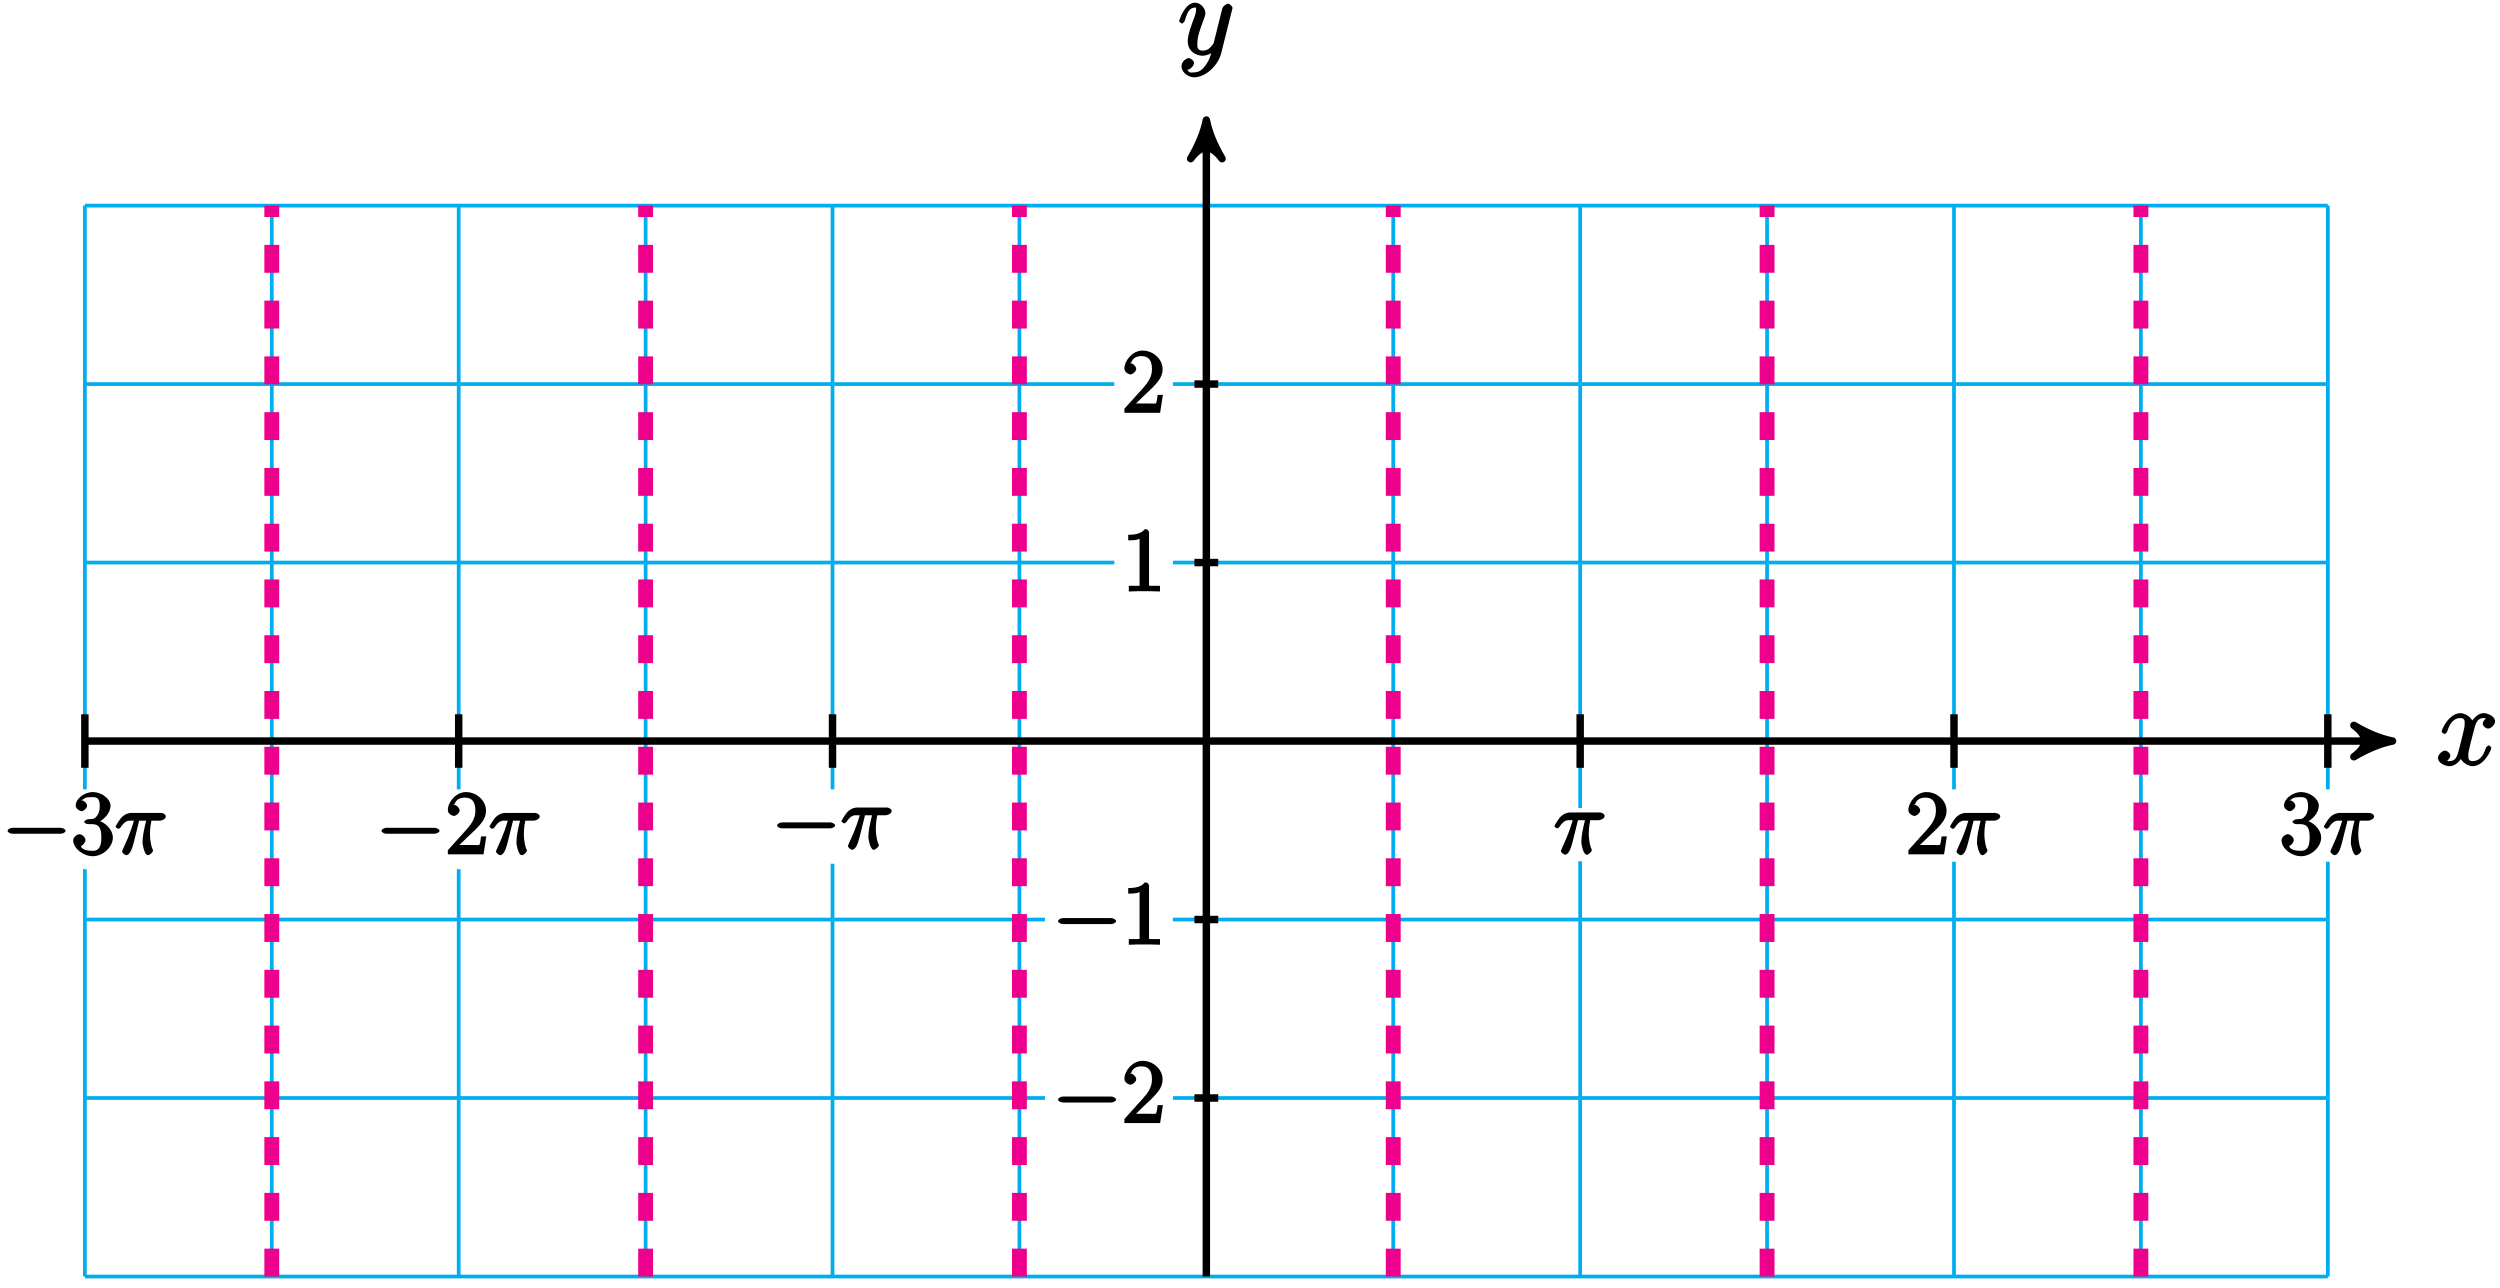
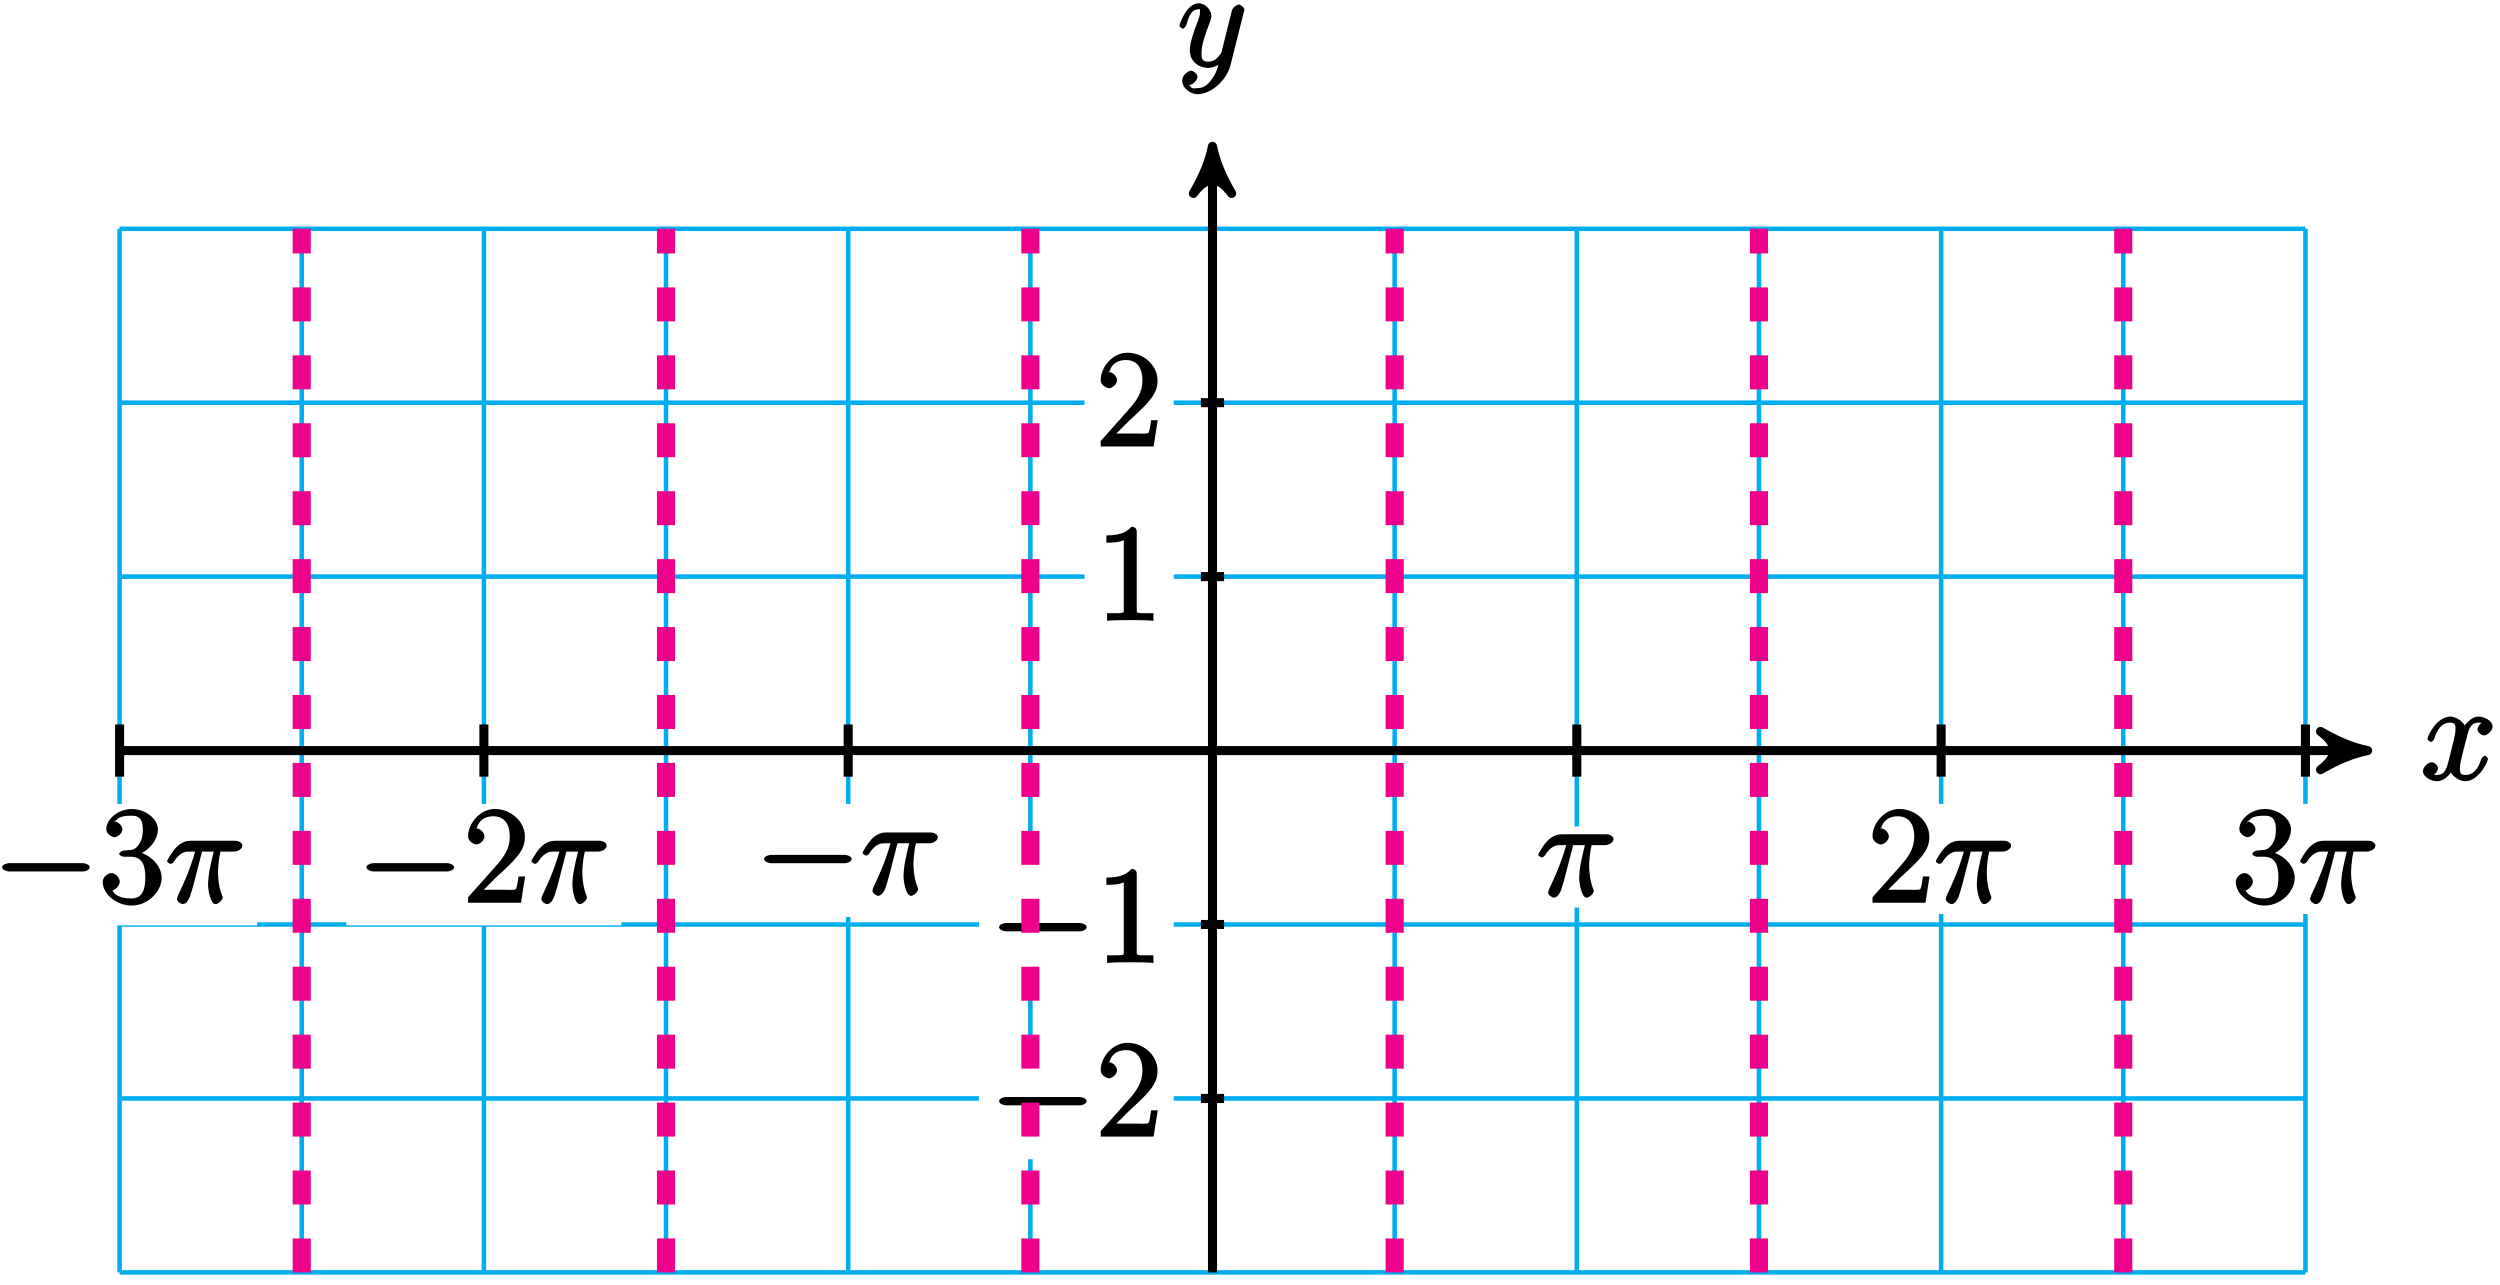
- <svg xmlns="http://www.w3.org/2000/svg" xmlns:xlink="http://www.w3.org/1999/xlink" width="268pt" height="138pt" viewBox="0 0 268 138" version="1.1">
+ <svg xmlns="http://www.w3.org/2000/svg" xmlns:xlink="http://www.w3.org/1999/xlink" width="220pt" height="113pt" viewBox="0 0 220 113" version="1.1">
  <defs>
    <g>
      <symbol overflow="visible" id="glyph0-0">
        <path style="stroke:none;" d="" />
      </symbol>
      <symbol overflow="visible" id="glyph0-1">
        <path style="stroke:none;" d="M 5.672 -5.172 C 5.281 -5.109 4.969 -4.656 4.969 -4.438 C 4.969 -4.141 5.359 -3.906 5.531 -3.906 C 5.891 -3.906 6.297 -4.359 6.297 -4.688 C 6.297 -5.188 5.562 -5.562 5.062 -5.562 C 4.344 -5.562 3.766 -4.703 3.656 -4.469 L 3.984 -4.469 C 3.703 -5.359 2.812 -5.562 2.594 -5.562 C 1.375 -5.562 0.562 -3.844 0.562 -3.578 C 0.562 -3.531 0.781 -3.328 0.859 -3.328 C 0.953 -3.328 1.094 -3.438 1.156 -3.578 C 1.562 -4.922 2.219 -5.031 2.562 -5.031 C 3.094 -5.031 3.031 -4.672 3.031 -4.391 C 3.031 -4.125 2.969 -3.844 2.828 -3.281 L 2.422 -1.641 C 2.234 -0.922 2.062 -0.422 1.422 -0.422 C 1.359 -0.422 1.172 -0.375 0.922 -0.531 L 0.812 -0.281 C 1.25 -0.359 1.5 -0.859 1.5 -1 C 1.5 -1.25 1.156 -1.547 0.938 -1.547 C 0.641 -1.547 0.172 -1.141 0.172 -0.75 C 0.172 -0.25 0.891 0.125 1.406 0.125 C 1.984 0.125 2.5 -0.375 2.75 -0.859 L 2.469 -0.969 C 2.672 -0.266 3.438 0.125 3.875 0.125 C 5.094 0.125 5.891 -1.594 5.891 -1.859 C 5.891 -1.906 5.688 -2.109 5.625 -2.109 C 5.516 -2.109 5.328 -1.906 5.297 -1.812 C 4.969 -0.75 4.453 -0.422 3.906 -0.422 C 3.484 -0.422 3.422 -0.578 3.422 -1.062 C 3.422 -1.328 3.469 -1.516 3.656 -2.312 L 4.078 -3.938 C 4.25 -4.656 4.5 -5.031 5.062 -5.031 C 5.078 -5.031 5.297 -5.062 5.547 -4.906 Z M 5.672 -5.172 " />
      </symbol>
      <symbol overflow="visible" id="glyph0-2">
        <path style="stroke:none;" d="M 3.031 1.094 C 2.703 1.547 2.359 1.906 1.766 1.906 C 1.625 1.906 1.203 2.031 1.109 1.703 C 0.906 1.641 0.969 1.641 0.984 1.641 C 1.344 1.641 1.75 1.188 1.75 0.906 C 1.75 0.641 1.359 0.375 1.188 0.375 C 0.984 0.375 0.406 0.688 0.406 1.266 C 0.406 1.875 1.094 2.438 1.766 2.438 C 2.969 2.438 4.328 1.188 4.656 -0.125 L 5.828 -4.797 C 5.844 -4.859 5.875 -4.922 5.875 -5 C 5.875 -5.172 5.562 -5.453 5.391 -5.453 C 5.281 -5.453 4.859 -5.25 4.766 -4.891 L 3.891 -1.375 C 3.828 -1.156 3.875 -1.25 3.781 -1.109 C 3.531 -0.781 3.266 -0.422 2.688 -0.422 C 2.016 -0.422 2.109 -0.922 2.109 -1.25 C 2.109 -1.922 2.438 -2.844 2.766 -3.703 C 2.891 -4.047 2.969 -4.219 2.969 -4.453 C 2.969 -4.953 2.453 -5.562 1.859 -5.562 C 0.766 -5.562 0.156 -3.688 0.156 -3.578 C 0.156 -3.531 0.375 -3.328 0.453 -3.328 C 0.562 -3.328 0.734 -3.531 0.781 -3.688 C 1.062 -4.703 1.359 -5.031 1.828 -5.031 C 1.938 -5.031 1.969 -5.172 1.969 -4.781 C 1.969 -4.469 1.844 -4.125 1.656 -3.672 C 1.078 -2.109 1.078 -1.703 1.078 -1.422 C 1.078 -0.281 2.062 0.125 2.656 0.125 C 3 0.125 3.531 -0.031 3.844 -0.344 L 3.688 -0.516 C 3.516 0.141 3.438 0.5 3.031 1.094 Z M 3.031 1.094 " />
      </symbol>
+       <symbol overflow="visible" id="glyph0-3">
+         <path style="stroke:none;" d="M 3.094 -4.5 L 4.25 -4.5 C 3.953 -3.312 3.75 -2.438 3.75 -1.484 C 3.75 -1.312 3.922 0.125 4.406 0.125 C 4.656 0.125 5.031 -0.25 5.031 -0.453 C 5.031 -0.516 5.031 -0.531 4.953 -0.719 C 4.625 -1.547 4.625 -2.562 4.625 -2.656 C 4.625 -2.719 4.625 -3.578 4.844 -4.5 L 6.062 -4.5 C 6.219 -4.5 6.766 -4.656 6.766 -5.031 C 6.766 -5.297 6.391 -5.453 6.172 -5.453 L 2.234 -5.453 C 1.953 -5.453 1.438 -5.406 0.891 -4.812 C 0.578 -4.469 0.141 -3.734 0.141 -3.656 C 0.141 -3.578 0.375 -3.422 0.438 -3.422 C 0.531 -3.422 0.641 -3.484 0.703 -3.562 C 1.328 -4.547 1.844 -4.5 2.141 -4.5 L 2.609 -4.5 C 2.391 -3.75 2.094 -2.719 1.141 -0.719 C 1.062 -0.531 1.016 -0.406 1.016 -0.328 C 1.016 -0.078 1.406 0.125 1.5 0.125 C 1.859 0.125 2.109 -0.328 2.25 -0.844 C 2.438 -1.453 2.438 -1.469 2.562 -1.953 L 3.219 -4.5 Z M 3.094 -4.5 " />
+       </symbol>
      <symbol overflow="visible" id="glyph1-0">
        <path style="stroke:none;" d="" />
      </symbol>
      <symbol overflow="visible" id="glyph1-1">
-         <path style="stroke:none;" d="M 6.297 -2.203 C 6.469 -2.203 6.828 -2.328 6.828 -2.516 C 6.828 -2.703 6.469 -2.844 6.297 -2.844 L 1.125 -2.844 C 0.969 -2.844 0.609 -2.703 0.609 -2.516 C 0.609 -2.328 0.969 -2.203 1.125 -2.203 Z M 6.297 -2.203 " />
+         <path style="stroke:none;" d="M 7.875 -2.75 C 8.078 -2.75 8.484 -2.875 8.484 -3.125 C 8.484 -3.359 8.078 -3.484 7.875 -3.484 L 1.406 -3.484 C 1.203 -3.484 0.781 -3.359 0.781 -3.125 C 0.781 -2.875 1.203 -2.75 1.406 -2.75 Z M 7.875 -2.75 " />
      </symbol>
      <symbol overflow="visible" id="glyph2-0">
        <path style="stroke:none;" d="" />
      </symbol>
      <symbol overflow="visible" id="glyph2-1">
-         <path style="stroke:none;" d="M 4.203 -1.922 L 3.844 -1.922 C 3.781 -1.594 3.766 -1.188 3.672 -1.031 C 3.609 -0.953 3.188 -1 2.891 -1 L 1.125 -1 L 1.25 -0.734 C 1.5 -0.953 2.078 -1.562 2.328 -1.781 C 3.781 -3.125 4.375 -3.734 4.375 -4.672 C 4.375 -5.781 3.344 -6.672 2.234 -6.672 C 1.125 -6.672 0.281 -5.562 0.281 -4.75 C 0.281 -4.25 0.891 -4.109 0.922 -4.109 C 1.125 -4.109 1.547 -4.406 1.547 -4.703 C 1.547 -4.969 1.188 -5.312 0.922 -5.312 C 0.828 -5.312 0.812 -5.312 1.016 -5.391 C 1.141 -5.797 1.484 -6.078 2.109 -6.078 C 2.922 -6.078 3.234 -5.562 3.234 -4.672 C 3.234 -3.859 2.828 -3.266 2.281 -2.656 L 0.281 -0.438 L 0.281 0 L 4.109 0 L 4.406 -1.922 Z M 4.203 -1.922 " />
+         <path style="stroke:none;" d="M 5.266 -2.312 L 4.859 -2.312 C 4.797 -1.953 4.75 -1.406 4.625 -1.203 C 4.547 -1.094 3.984 -1.141 3.625 -1.141 L 1.406 -1.141 L 1.516 -0.891 C 1.844 -1.156 2.562 -1.922 2.875 -2.219 C 4.703 -3.891 5.422 -4.609 5.422 -5.797 C 5.422 -7.172 4.172 -8.25 2.781 -8.25 C 1.406 -8.25 0.422 -6.906 0.422 -5.875 C 0.422 -5.266 1.109 -5.125 1.141 -5.125 C 1.406 -5.125 1.859 -5.453 1.859 -5.828 C 1.859 -6.172 1.484 -6.547 1.141 -6.547 C 1.047 -6.547 1.016 -6.547 1.203 -6.609 C 1.359 -7.203 1.859 -7.609 2.625 -7.609 C 3.641 -7.609 4.094 -6.891 4.094 -5.797 C 4.094 -4.781 3.562 -4 2.875 -3.234 L 0.422 -0.484 L 0.422 0 L 5.078 0 L 5.438 -2.312 Z M 5.266 -2.312 " />
      </symbol>
      <symbol overflow="visible" id="glyph2-2">
-         <path style="stroke:none;" d="M 2.922 -6.281 C 2.922 -6.5 2.75 -6.672 2.484 -6.672 C 2.203 -6.375 1.859 -6.062 0.688 -6.062 L 0.688 -5.469 C 1.094 -5.469 1.562 -5.469 1.906 -5.625 L 1.906 -0.891 C 1.906 -0.547 2.062 -0.594 1.219 -0.594 L 0.75 -0.594 L 0.75 0.016 C 1.188 -0.016 2.109 -0.016 2.422 -0.016 C 2.75 -0.016 3.656 -0.016 4.094 0.016 L 4.094 -0.594 L 3.625 -0.594 C 2.781 -0.594 2.922 -0.547 2.922 -0.891 Z M 2.922 -6.281 " />
+         <path style="stroke:none;" d="M 3.594 -7.812 C 3.594 -8.078 3.438 -8.25 3.125 -8.25 C 2.797 -7.875 2.312 -7.484 0.922 -7.484 L 0.922 -6.844 C 1.359 -6.844 1.953 -6.844 2.453 -7.062 L 2.453 -1.062 C 2.453 -0.641 2.578 -0.641 1.531 -0.641 L 0.984 -0.641 L 0.984 0.031 C 1.484 -0.031 2.641 -0.031 3.031 -0.031 C 3.438 -0.031 4.578 -0.031 5.062 0.031 L 5.062 -0.641 L 4.531 -0.641 C 3.484 -0.641 3.594 -0.641 3.594 -1.062 Z M 3.594 -7.812 " />
      </symbol>
      <symbol overflow="visible" id="glyph2-3">
-         <path style="stroke:none;" d="M 1.766 -3.75 C 1.594 -3.734 1.375 -3.562 1.375 -3.484 C 1.375 -3.391 1.609 -3.234 1.781 -3.234 L 2.219 -3.234 C 3.031 -3.234 3.219 -2.719 3.219 -1.797 C 3.219 -0.547 2.75 -0.375 2.281 -0.375 C 1.812 -0.375 1.203 -0.438 1.016 -0.859 C 1.062 -0.859 1.516 -1.188 1.516 -1.531 C 1.516 -1.812 1.141 -2.156 0.875 -2.156 C 0.641 -2.156 0.203 -1.859 0.203 -1.5 C 0.203 -0.656 1.25 0.203 2.297 0.203 C 3.438 0.203 4.453 -0.828 4.453 -1.781 C 4.453 -2.672 3.578 -3.516 2.656 -3.688 L 2.656 -3.359 C 3.484 -3.609 4.203 -4.453 4.203 -5.203 C 4.203 -5.953 3.234 -6.672 2.312 -6.672 C 1.359 -6.672 0.469 -5.922 0.469 -5.234 C 0.469 -4.844 0.953 -4.625 1.094 -4.625 C 1.297 -4.625 1.688 -4.922 1.688 -5.203 C 1.688 -5.516 1.297 -5.797 1.078 -5.797 C 1.016 -5.797 1 -5.797 1.312 -5.906 C 1.453 -6.172 2.234 -6.125 2.281 -6.125 C 2.594 -6.125 3.047 -6.141 3.047 -5.203 C 3.047 -5.016 3.062 -4.594 2.797 -4.188 C 2.5 -3.766 2.297 -3.781 2.047 -3.781 Z M 1.766 -3.75 " />
-       </symbol>
-       <symbol overflow="visible" id="glyph3-0">
-         <path style="stroke:none;" d="" />
-       </symbol>
-       <symbol overflow="visible" id="glyph3-1">
-         <path style="stroke:none;" d="M 2.484 -3.609 L 3.344 -3.609 C 3.125 -2.688 2.953 -1.984 2.953 -1.219 C 2.953 -1.094 3.141 0.094 3.531 0.094 C 3.734 0.094 4.078 -0.234 4.078 -0.406 C 4.078 -0.453 4.078 -0.469 4 -0.609 C 3.75 -1.266 3.75 -2.094 3.75 -2.156 C 3.75 -2.219 3.75 -2.891 3.906 -3.609 L 4.844 -3.609 C 4.969 -3.609 5.453 -3.766 5.453 -4.062 C 5.453 -4.281 5.109 -4.438 4.938 -4.438 L 1.781 -4.438 C 1.562 -4.438 1.125 -4.391 0.672 -3.922 C 0.438 -3.641 0.062 -3.016 0.062 -2.969 C 0.062 -2.906 0.297 -2.734 0.359 -2.734 C 0.422 -2.734 0.547 -2.812 0.594 -2.875 C 1.094 -3.656 1.469 -3.609 1.719 -3.609 L 2.031 -3.609 C 1.859 -3.047 1.625 -2.203 0.906 -0.672 C 0.828 -0.5 0.766 -0.359 0.766 -0.312 C 0.766 -0.109 1.125 0.094 1.203 0.094 C 1.484 0.094 1.734 -0.312 1.844 -0.703 C 2 -1.188 2 -1.219 2.094 -1.594 L 2.594 -3.609 Z M 2.484 -3.609 " />
+         <path style="stroke:none;" d="M 2.203 -4.594 C 2 -4.578 1.781 -4.406 1.781 -4.297 C 1.781 -4.188 2.016 -4.047 2.219 -4.047 L 2.766 -4.047 C 3.797 -4.047 4.078 -3.344 4.078 -2.203 C 4.078 -0.641 3.438 -0.375 2.844 -0.375 C 2.266 -0.375 1.453 -0.484 1.188 -1.094 C 1.328 -1.078 1.828 -1.438 1.828 -1.859 C 1.828 -2.219 1.422 -2.609 1.094 -2.609 C 0.797 -2.609 0.328 -2.281 0.328 -1.828 C 0.328 -0.766 1.547 0.25 2.875 0.25 C 4.297 0.25 5.516 -0.984 5.516 -2.188 C 5.516 -3.281 4.469 -4.297 3.328 -4.5 L 3.328 -4.203 C 4.359 -4.5 5.188 -5.516 5.188 -6.453 C 5.188 -7.406 4.047 -8.25 2.891 -8.25 C 1.703 -8.25 0.641 -7.359 0.641 -6.484 C 0.641 -6.016 1.188 -5.766 1.359 -5.766 C 1.609 -5.766 2.062 -6.094 2.062 -6.453 C 2.062 -6.844 1.609 -7.156 1.344 -7.156 C 1.281 -7.156 1.25 -7.156 1.531 -7.25 C 1.781 -7.703 2.797 -7.656 2.859 -7.656 C 3.25 -7.656 3.859 -7.625 3.859 -6.453 C 3.859 -6.234 3.875 -5.672 3.531 -5.156 C 3.172 -4.625 2.875 -4.641 2.562 -4.625 Z M 2.203 -4.594 " />
      </symbol>
    </g>
  </defs>
  <g id="surface1">
-     <path style="fill:none;stroke-width:0.399;stroke-linecap:butt;stroke-linejoin:miter;stroke:rgb(0%,67.839%,93.729%);stroke-opacity:1;stroke-miterlimit:10;" d="M -120.222 -57.404 L 120.223 -57.404 M -120.222 -38.267 L 120.223 -38.267 M -120.222 -19.134 L 120.223 -19.134 M -120.222 -0.001 L 120.223 -0.001 M -120.222 19.135 L 120.223 19.135 M -120.222 38.268 L 120.223 38.268 M -120.222 57.397 L 120.223 57.397 M -120.222 -57.404 L -120.222 57.401 M -100.183 -57.404 L -100.183 57.401 M -80.148 -57.404 L -80.148 57.401 M -60.109 -57.404 L -60.109 57.401 M -40.074 -57.404 L -40.074 57.401 M -20.039 -57.404 L -20.039 57.401 M 0 -57.404 L 0 57.401 M 20.035 -57.404 L 20.035 57.401 M 40.075 -57.404 L 40.075 57.401 M 60.11 -57.404 L 60.11 57.401 M 80.149 -57.404 L 80.149 57.401 M 100.184 -57.404 L 100.184 57.401 M 120.223 -57.404 L 120.223 57.401 " transform="matrix(1,0,0,-1,129.32,79.44)" />
-     <path style="fill:none;stroke-width:0.797;stroke-linecap:butt;stroke-linejoin:miter;stroke:rgb(0%,0%,0%);stroke-opacity:1;stroke-miterlimit:10;" d="M -120.222 -0.001 L 126.125 -0.001 " transform="matrix(1,0,0,-1,129.32,79.44)" />
-     <path style="fill-rule:nonzero;fill:rgb(0%,0%,0%);fill-opacity:1;stroke-width:0.797;stroke-linecap:butt;stroke-linejoin:round;stroke:rgb(0%,0%,0%);stroke-opacity:1;stroke-miterlimit:10;" d="M 1.035 -0.001 C -0.258 0.26 -1.555 0.776 -3.109 1.682 C -1.555 0.518 -1.555 -0.517 -3.109 -1.685 C -1.555 -0.779 -0.258 -0.259 1.035 -0.001 Z M 1.035 -0.001 " transform="matrix(1,0,0,-1,255.4452,79.44)" />
+     <path style="fill:none;stroke-width:0.399;stroke-linecap:butt;stroke-linejoin:miter;stroke:rgb(0%,67.839%,93.729%);stroke-opacity:1;stroke-miterlimit:10;" d="M -96.177 -45.923 L 96.179 -45.923 M -96.177 -30.614 L 96.179 -30.614 M -96.177 -15.305 L 96.179 -15.305 M -96.177 -0.001 L 96.179 -0.001 M -96.177 15.308 L 96.179 15.308 M -96.177 30.613 L 96.179 30.613 M -96.177 45.917 L 96.179 45.917 M -96.177 -45.923 L -96.177 45.921 M -80.149 -45.923 L -80.149 45.921 M -64.118 -45.923 L -64.118 45.921 M -48.091 -45.923 L -48.091 45.921 M -32.059 -45.923 L -32.059 45.921 M -16.028 -45.923 L -16.028 45.921 M -0.001 -45.923 L -0.001 45.921 M 16.03 -45.923 L 16.03 45.921 M 32.058 -45.923 L 32.058 45.921 M 48.089 -45.923 L 48.089 45.921 M 64.12 -45.923 L 64.12 45.921 M 80.148 -45.923 L 80.148 45.921 M 96.179 -45.923 L 96.179 45.921 " transform="matrix(1,0,0,-1,106.7,66.05)" />
+     <path style="fill:none;stroke-width:0.797;stroke-linecap:butt;stroke-linejoin:miter;stroke:rgb(0%,0%,0%);stroke-opacity:1;stroke-miterlimit:10;" d="M -96.177 -0.001 L 100.612 -0.001 " transform="matrix(1,0,0,-1,106.7,66.05)" />
+     <path style="fill-rule:nonzero;fill:rgb(0%,0%,0%);fill-opacity:1;stroke-width:0.797;stroke-linecap:butt;stroke-linejoin:round;stroke:rgb(0%,0%,0%);stroke-opacity:1;stroke-miterlimit:10;" d="M 1.038 -0.001 C -0.259 0.261 -1.552 0.777 -3.107 1.683 C -1.552 0.519 -1.552 -0.516 -3.107 -1.684 C -1.552 -0.778 -0.259 -0.259 1.038 -0.001 Z M 1.038 -0.001 " transform="matrix(1,0,0,-1,207.3141,66.05)" />
    <g style="fill:rgb(0%,0%,0%);fill-opacity:1;">
-       <use xlink:href="#glyph0-1" x="261.18" y="82.01" />
+       <use xlink:href="#glyph0-1" x="213.05" y="68.62" />
    </g>
-     <path style="fill:none;stroke-width:0.797;stroke-linecap:butt;stroke-linejoin:miter;stroke:rgb(0%,0%,0%);stroke-opacity:1;stroke-miterlimit:10;" d="M 0 -57.404 L 0 65.534 " transform="matrix(1,0,0,-1,129.32,79.44)" />
-     <path style="fill-rule:nonzero;fill:rgb(0%,0%,0%);fill-opacity:1;stroke-width:0.797;stroke-linecap:butt;stroke-linejoin:round;stroke:rgb(0%,0%,0%);stroke-opacity:1;stroke-miterlimit:10;" d="M 1.038 -0 C -0.259 0.258 -1.556 0.777 -3.107 1.683 C -1.556 0.519 -1.556 -0.52 -3.107 -1.684 C -1.556 -0.778 -0.259 -0.258 1.038 -0 Z M 1.038 -0 " transform="matrix(0,-1,-1,0,129.32,13.905)" />
+     <path style="fill:none;stroke-width:0.797;stroke-linecap:butt;stroke-linejoin:miter;stroke:rgb(0%,0%,0%);stroke-opacity:1;stroke-miterlimit:10;" d="M -0.001 -45.923 L -0.001 52.14 " transform="matrix(1,0,0,-1,106.7,66.05)" />
+     <path style="fill-rule:nonzero;fill:rgb(0%,0%,0%);fill-opacity:1;stroke-width:0.797;stroke-linecap:butt;stroke-linejoin:round;stroke:rgb(0%,0%,0%);stroke-opacity:1;stroke-miterlimit:10;" d="M 1.035 0.001 C -0.258 0.259 -1.555 0.778 -3.11 1.684 C -1.555 0.516 -1.555 -0.519 -3.11 -1.683 C -1.555 -0.777 -0.258 -0.261 1.035 0.001 Z M 1.035 0.001 " transform="matrix(0,-1,-1,0,106.7,13.90982)" />
    <g style="fill:rgb(0%,0%,0%);fill-opacity:1;">
-       <use xlink:href="#glyph0-2" x="126.25" y="5.85" />
+       <use xlink:href="#glyph0-2" x="103.63" y="5.85" />
    </g>
-     <path style="fill:none;stroke-width:0.797;stroke-linecap:butt;stroke-linejoin:miter;stroke:rgb(0%,0%,0%);stroke-opacity:1;stroke-miterlimit:10;" d="M 1.274 -38.267 L -1.277 -38.267 " transform="matrix(1,0,0,-1,129.32,79.44)" />
-     <path style=" stroke:none;fill-rule:nonzero;fill:rgb(100%,100%,100%);fill-opacity:1;" d="M 125.734 113.43 L 112.02 113.43 L 112.02 121.984 L 125.734 121.984 Z M 125.734 113.43 " />
+     <path style="fill:none;stroke-width:0.797;stroke-linecap:butt;stroke-linejoin:miter;stroke:rgb(0%,0%,0%);stroke-opacity:1;stroke-miterlimit:10;" d="M 1.019 -30.614 L -1.02 -30.614 " transform="matrix(1,0,0,-1,106.7,66.05)" />
+     <path style=" stroke:none;fill-rule:nonzero;fill:rgb(100%,100%,100%);fill-opacity:1;" d="M 86.145 102.012 L 103.289 102.012 L 103.289 91.316 L 86.145 91.316 Z M 86.145 102.012 " />
    <g style="fill:rgb(0%,0%,0%);fill-opacity:1;">
-       <use xlink:href="#glyph1-1" x="112.816" y="120.392" />
+       <use xlink:href="#glyph1-1" x="87.14" y="100.02" />
    </g>
    <g style="fill:rgb(0%,0%,0%);fill-opacity:1;">
-       <use xlink:href="#glyph2-1" x="120.256" y="120.392" />
+       <use xlink:href="#glyph2-1" x="96.44" y="100.02" />
    </g>
-     <path style="fill:none;stroke-width:0.797;stroke-linecap:butt;stroke-linejoin:miter;stroke:rgb(0%,0%,0%);stroke-opacity:1;stroke-miterlimit:10;" d="M 1.274 -19.134 L -1.277 -19.134 " transform="matrix(1,0,0,-1,129.32,79.44)" />
-     <path style=" stroke:none;fill-rule:nonzero;fill:rgb(100%,100%,100%);fill-opacity:1;" d="M 125.734 94.297 L 112.02 94.297 L 112.02 102.852 L 125.734 102.852 Z M 125.734 94.297 " />
+     <path style="fill:none;stroke-width:0.797;stroke-linecap:butt;stroke-linejoin:miter;stroke:rgb(0%,0%,0%);stroke-opacity:1;stroke-miterlimit:10;" d="M 1.019 -15.305 L -1.02 -15.305 " transform="matrix(1,0,0,-1,106.7,66.05)" />
+     <path style=" stroke:none;fill-rule:nonzero;fill:rgb(100%,100%,100%);fill-opacity:1;" d="M 86.145 86.703 L 103.289 86.703 L 103.289 76.012 L 86.145 76.012 Z M 86.145 86.703 " />
    <g style="fill:rgb(0%,0%,0%);fill-opacity:1;">
-       <use xlink:href="#glyph1-1" x="112.816" y="101.262" />
+       <use xlink:href="#glyph1-1" x="87.14" y="84.71" />
    </g>
    <g style="fill:rgb(0%,0%,0%);fill-opacity:1;">
-       <use xlink:href="#glyph2-2" x="120.256" y="101.262" />
+       <use xlink:href="#glyph2-2" x="96.44" y="84.71" />
    </g>
-     <path style="fill:none;stroke-width:0.797;stroke-linecap:butt;stroke-linejoin:miter;stroke:rgb(0%,0%,0%);stroke-opacity:1;stroke-miterlimit:10;" d="M 1.274 19.135 L -1.277 19.135 " transform="matrix(1,0,0,-1,129.32,79.44)" />
-     <path style=" stroke:none;fill-rule:nonzero;fill:rgb(100%,100%,100%);fill-opacity:1;" d="M 125.734 56.426 L 119.457 56.426 L 119.457 64.184 L 125.734 64.184 Z M 125.734 56.426 " />
+     <path style="fill:none;stroke-width:0.797;stroke-linecap:butt;stroke-linejoin:miter;stroke:rgb(0%,0%,0%);stroke-opacity:1;stroke-miterlimit:10;" d="M 1.019 15.308 L -1.02 15.308 " transform="matrix(1,0,0,-1,106.7,66.05)" />
+     <path style=" stroke:none;fill-rule:nonzero;fill:rgb(100%,100%,100%);fill-opacity:1;" d="M 95.441 55.59 L 103.289 55.59 L 103.289 45.895 L 95.441 45.895 Z M 95.441 55.59 " />
    <g style="fill:rgb(0%,0%,0%);fill-opacity:1;">
-       <use xlink:href="#glyph2-2" x="120.256" y="63.392" />
+       <use xlink:href="#glyph2-2" x="96.44" y="54.6" />
    </g>
-     <path style="fill:none;stroke-width:0.797;stroke-linecap:butt;stroke-linejoin:miter;stroke:rgb(0%,0%,0%);stroke-opacity:1;stroke-miterlimit:10;" d="M 1.274 38.268 L -1.277 38.268 " transform="matrix(1,0,0,-1,129.32,79.44)" />
-     <path style=" stroke:none;fill-rule:nonzero;fill:rgb(100%,100%,100%);fill-opacity:1;" d="M 125.734 37.293 L 119.457 37.293 L 119.457 45.051 L 125.734 45.051 Z M 125.734 37.293 " />
+     <path style="fill:none;stroke-width:0.797;stroke-linecap:butt;stroke-linejoin:miter;stroke:rgb(0%,0%,0%);stroke-opacity:1;stroke-miterlimit:10;" d="M 1.019 30.613 L -1.02 30.613 " transform="matrix(1,0,0,-1,106.7,66.05)" />
+     <path style=" stroke:none;fill-rule:nonzero;fill:rgb(100%,100%,100%);fill-opacity:1;" d="M 95.441 40.285 L 103.289 40.285 L 103.289 30.586 L 95.441 30.586 Z M 95.441 40.285 " />
    <g style="fill:rgb(0%,0%,0%);fill-opacity:1;">
-       <use xlink:href="#glyph2-1" x="120.256" y="44.252" />
+       <use xlink:href="#glyph2-1" x="96.44" y="39.29" />
    </g>
-     <path style="fill:none;stroke-width:0.797;stroke-linecap:butt;stroke-linejoin:miter;stroke:rgb(0%,0%,0%);stroke-opacity:1;stroke-miterlimit:10;" d="M 80.149 2.87 L 80.149 -2.869 " transform="matrix(1,0,0,-1,129.32,79.44)" />
-     <path style=" stroke:none;fill-rule:nonzero;fill:rgb(100%,100%,100%);fill-opacity:1;" d="M 215.434 84.621 L 203.504 84.621 L 203.504 92.379 L 215.434 92.379 Z M 215.434 84.621 " />
+     <path style="fill:none;stroke-width:0.797;stroke-linecap:butt;stroke-linejoin:miter;stroke:rgb(0%,0%,0%);stroke-opacity:1;stroke-miterlimit:10;" d="M 64.12 2.296 L 64.12 -2.298 " transform="matrix(1,0,0,-1,106.7,66.05)" />
+     <path style=" stroke:none;fill-rule:nonzero;fill:rgb(100%,100%,100%);fill-opacity:1;" d="M 163.363 80.434 L 178.277 80.434 L 178.277 70.738 L 163.363 70.738 Z M 163.363 80.434 " />
    <g style="fill:rgb(0%,0%,0%);fill-opacity:1;">
-       <use xlink:href="#glyph2-1" x="204.296" y="91.582" />
+       <use xlink:href="#glyph2-1" x="164.36" y="79.44" />
    </g>
    <g style="fill:rgb(0%,0%,0%);fill-opacity:1;">
-       <use xlink:href="#glyph3-1" x="208.976" y="91.582" />
+       <use xlink:href="#glyph0-3" x="170.21" y="79.44" />
    </g>
-     <path style="fill:none;stroke-width:0.797;stroke-linecap:butt;stroke-linejoin:miter;stroke:rgb(0%,0%,0%);stroke-opacity:1;stroke-miterlimit:10;" d="M -80.148 2.87 L -80.148 -2.869 " transform="matrix(1,0,0,-1,129.32,79.44)" />
-     <path style=" stroke:none;fill-rule:nonzero;fill:rgb(100%,100%,100%);fill-opacity:1;" d="M 58.859 84.621 L 39.488 84.621 L 39.488 93.176 L 58.859 93.176 Z M 58.859 84.621 " />
+     <path style="fill:none;stroke-width:0.797;stroke-linecap:butt;stroke-linejoin:miter;stroke:rgb(0%,0%,0%);stroke-opacity:1;stroke-miterlimit:10;" d="M -64.118 2.296 L -64.118 -2.298 " transform="matrix(1,0,0,-1,106.7,66.05)" />
+     <path style=" stroke:none;fill-rule:nonzero;fill:rgb(100%,100%,100%);fill-opacity:1;" d="M 30.473 81.43 L 54.688 81.43 L 54.688 70.738 L 30.473 70.738 Z M 30.473 81.43 " />
    <g style="fill:rgb(0%,0%,0%);fill-opacity:1;">
-       <use xlink:href="#glyph1-1" x="40.286" y="91.582" />
+       <use xlink:href="#glyph1-1" x="31.47" y="79.44" />
    </g>
    <g style="fill:rgb(0%,0%,0%);fill-opacity:1;">
-       <use xlink:href="#glyph2-1" x="47.726" y="91.582" />
+       <use xlink:href="#glyph2-1" x="40.77" y="79.44" />
    </g>
    <g style="fill:rgb(0%,0%,0%);fill-opacity:1;">
-       <use xlink:href="#glyph3-1" x="52.406" y="91.582" />
+       <use xlink:href="#glyph0-3" x="46.62" y="79.44" />
    </g>
-     <path style="fill:none;stroke-width:0.797;stroke-linecap:butt;stroke-linejoin:miter;stroke:rgb(0%,0%,0%);stroke-opacity:1;stroke-miterlimit:10;" d="M 120.223 2.87 L 120.223 -2.869 " transform="matrix(1,0,0,-1,129.32,79.44)" />
-     <path style=" stroke:none;fill-rule:nonzero;fill:rgb(100%,100%,100%);fill-opacity:1;" d="M 255.508 84.621 L 243.574 84.621 L 243.574 92.379 L 255.508 92.379 Z M 255.508 84.621 " />
+     <path style="fill:none;stroke-width:0.797;stroke-linecap:butt;stroke-linejoin:miter;stroke:rgb(0%,0%,0%);stroke-opacity:1;stroke-miterlimit:10;" d="M 96.179 2.296 L 96.179 -2.298 " transform="matrix(1,0,0,-1,106.7,66.05)" />
+     <path style=" stroke:none;fill-rule:nonzero;fill:rgb(100%,100%,100%);fill-opacity:1;" d="M 195.422 80.434 L 210.336 80.434 L 210.336 70.738 L 195.422 70.738 Z M 195.422 80.434 " />
    <g style="fill:rgb(0%,0%,0%);fill-opacity:1;">
-       <use xlink:href="#glyph2-3" x="244.376" y="91.582" />
+       <use xlink:href="#glyph2-3" x="196.42" y="79.44" />
    </g>
    <g style="fill:rgb(0%,0%,0%);fill-opacity:1;">
-       <use xlink:href="#glyph3-1" x="249.056" y="91.582" />
+       <use xlink:href="#glyph0-3" x="202.27" y="79.44" />
    </g>
-     <path style="fill:none;stroke-width:0.797;stroke-linecap:butt;stroke-linejoin:miter;stroke:rgb(0%,0%,0%);stroke-opacity:1;stroke-miterlimit:10;" d="M -120.222 2.87 L -120.222 -2.869 " transform="matrix(1,0,0,-1,129.32,79.44)" />
-     <path style=" stroke:none;fill-rule:nonzero;fill:rgb(100%,100%,100%);fill-opacity:1;" d="M 18.785 84.621 L -0.586 84.621 L -0.586 93.176 L 18.785 93.176 Z M 18.785 84.621 " />
+     <path style="fill:none;stroke-width:0.797;stroke-linecap:butt;stroke-linejoin:miter;stroke:rgb(0%,0%,0%);stroke-opacity:1;stroke-miterlimit:10;" d="M -96.177 2.296 L -96.177 -2.298 " transform="matrix(1,0,0,-1,106.7,66.05)" />
+     <path style=" stroke:none;fill-rule:nonzero;fill:rgb(100%,100%,100%);fill-opacity:1;" d="M -1.586 81.43 L 22.629 81.43 L 22.629 70.738 L -1.586 70.738 Z M -1.586 81.43 " />
    <g style="fill:rgb(0%,0%,0%);fill-opacity:1;">
-       <use xlink:href="#glyph1-1" x="0.206" y="91.582" />
+       <use xlink:href="#glyph1-1" x="-0.59" y="79.44" />
    </g>
    <g style="fill:rgb(0%,0%,0%);fill-opacity:1;">
-       <use xlink:href="#glyph2-3" x="7.646" y="91.582" />
+       <use xlink:href="#glyph2-3" x="8.71" y="79.44" />
    </g>
    <g style="fill:rgb(0%,0%,0%);fill-opacity:1;">
-       <use xlink:href="#glyph3-1" x="12.326" y="91.582" />
+       <use xlink:href="#glyph0-3" x="14.56" y="79.44" />
    </g>
-     <path style="fill:none;stroke-width:0.797;stroke-linecap:butt;stroke-linejoin:miter;stroke:rgb(0%,0%,0%);stroke-opacity:1;stroke-miterlimit:10;" d="M -40.074 2.87 L -40.074 -2.869 " transform="matrix(1,0,0,-1,129.32,79.44)" />
-     <path style=" stroke:none;fill-rule:nonzero;fill:rgb(100%,100%,100%);fill-opacity:1;" d="M 96.59 84.621 L 81.902 84.621 L 81.902 92.594 L 96.59 92.594 Z M 96.59 84.621 " />
+     <path style="fill:none;stroke-width:0.797;stroke-linecap:butt;stroke-linejoin:miter;stroke:rgb(0%,0%,0%);stroke-opacity:1;stroke-miterlimit:10;" d="M -32.059 2.296 L -32.059 -2.298 " transform="matrix(1,0,0,-1,106.7,66.05)" />
+     <path style=" stroke:none;fill-rule:nonzero;fill:rgb(100%,100%,100%);fill-opacity:1;" d="M 65.461 80.699 L 83.82 80.699 L 83.82 70.738 L 65.461 70.738 Z M 65.461 80.699 " />
    <g style="fill:rgb(0%,0%,0%);fill-opacity:1;">
-       <use xlink:href="#glyph1-1" x="82.696" y="91.002" />
+       <use xlink:href="#glyph1-1" x="66.46" y="78.71" />
    </g>
    <g style="fill:rgb(0%,0%,0%);fill-opacity:1;">
-       <use xlink:href="#glyph3-1" x="90.136" y="91.002" />
+       <use xlink:href="#glyph0-3" x="75.76" y="78.71" />
    </g>
-     <path style="fill:none;stroke-width:0.797;stroke-linecap:butt;stroke-linejoin:miter;stroke:rgb(0%,0%,0%);stroke-opacity:1;stroke-miterlimit:10;" d="M 40.075 2.87 L 40.075 -2.869 " transform="matrix(1,0,0,-1,129.32,79.44)" />
-     <path style=" stroke:none;fill-rule:nonzero;fill:rgb(100%,100%,100%);fill-opacity:1;" d="M 173.02 86.613 L 165.77 86.613 L 165.77 92.328 L 173.02 92.328 Z M 173.02 86.613 " />
+     <path style="fill:none;stroke-width:0.797;stroke-linecap:butt;stroke-linejoin:miter;stroke:rgb(0%,0%,0%);stroke-opacity:1;stroke-miterlimit:10;" d="M 32.058 2.296 L 32.058 -2.298 " transform="matrix(1,0,0,-1,106.7,66.05)" />
+     <path style=" stroke:none;fill-rule:nonzero;fill:rgb(100%,100%,100%);fill-opacity:1;" d="M 134.227 79.871 L 143.289 79.871 L 143.289 72.73 L 134.227 72.73 Z M 134.227 79.871 " />
    <g style="fill:rgb(0%,0%,0%);fill-opacity:1;">
-       <use xlink:href="#glyph3-1" x="166.566" y="91.532" />
+       <use xlink:href="#glyph0-3" x="135.22" y="78.87" />
    </g>
-     <path style="fill:none;stroke-width:1.594;stroke-linecap:butt;stroke-linejoin:miter;stroke:rgb(92.549%,0%,54.9%);stroke-opacity:1;stroke-dasharray:2.989,2.989;stroke-miterlimit:10;" d="M 20.035 -57.404 L 20.035 57.401 " transform="matrix(1,0,0,-1,129.32,79.44)" />
-     <path style="fill:none;stroke-width:1.594;stroke-linecap:butt;stroke-linejoin:miter;stroke:rgb(92.549%,0%,54.9%);stroke-opacity:1;stroke-dasharray:2.989,2.989;stroke-miterlimit:10;" d="M -20.039 -57.404 L -20.039 57.401 " transform="matrix(1,0,0,-1,129.32,79.44)" />
-     <path style="fill:none;stroke-width:1.594;stroke-linecap:butt;stroke-linejoin:miter;stroke:rgb(92.549%,0%,54.9%);stroke-opacity:1;stroke-dasharray:2.989,2.989;stroke-miterlimit:10;" d="M 60.11 -57.404 L 60.11 57.401 " transform="matrix(1,0,0,-1,129.32,79.44)" />
-     <path style="fill:none;stroke-width:1.594;stroke-linecap:butt;stroke-linejoin:miter;stroke:rgb(92.549%,0%,54.9%);stroke-opacity:1;stroke-dasharray:2.989,2.989;stroke-miterlimit:10;" d="M -60.109 -57.404 L -60.109 57.401 " transform="matrix(1,0,0,-1,129.32,79.44)" />
-     <path style="fill:none;stroke-width:1.594;stroke-linecap:butt;stroke-linejoin:miter;stroke:rgb(92.549%,0%,54.9%);stroke-opacity:1;stroke-dasharray:2.989,2.989;stroke-miterlimit:10;" d="M 100.184 -57.404 L 100.184 57.401 " transform="matrix(1,0,0,-1,129.32,79.44)" />
-     <path style="fill:none;stroke-width:1.594;stroke-linecap:butt;stroke-linejoin:miter;stroke:rgb(92.549%,0%,54.9%);stroke-opacity:1;stroke-dasharray:2.989,2.989;stroke-miterlimit:10;" d="M -100.183 -57.404 L -100.183 57.401 " transform="matrix(1,0,0,-1,129.32,79.44)" />
+     <path style="fill:none;stroke-width:1.594;stroke-linecap:butt;stroke-linejoin:miter;stroke:rgb(92.549%,0%,54.9%);stroke-opacity:1;stroke-dasharray:2.989,2.989;stroke-miterlimit:10;" d="M 16.03 -45.923 L 16.03 45.921 " transform="matrix(1,0,0,-1,106.7,66.05)" />
+     <path style="fill:none;stroke-width:1.594;stroke-linecap:butt;stroke-linejoin:miter;stroke:rgb(92.549%,0%,54.9%);stroke-opacity:1;stroke-dasharray:2.989,2.989;stroke-miterlimit:10;" d="M -16.028 -45.923 L -16.028 45.921 " transform="matrix(1,0,0,-1,106.7,66.05)" />
+     <path style="fill:none;stroke-width:1.594;stroke-linecap:butt;stroke-linejoin:miter;stroke:rgb(92.549%,0%,54.9%);stroke-opacity:1;stroke-dasharray:2.989,2.989;stroke-miterlimit:10;" d="M 48.089 -45.923 L 48.089 45.921 " transform="matrix(1,0,0,-1,106.7,66.05)" />
+     <path style="fill:none;stroke-width:1.594;stroke-linecap:butt;stroke-linejoin:miter;stroke:rgb(92.549%,0%,54.9%);stroke-opacity:1;stroke-dasharray:2.989,2.989;stroke-miterlimit:10;" d="M -48.091 -45.923 L -48.091 45.921 " transform="matrix(1,0,0,-1,106.7,66.05)" />
+     <path style="fill:none;stroke-width:1.594;stroke-linecap:butt;stroke-linejoin:miter;stroke:rgb(92.549%,0%,54.9%);stroke-opacity:1;stroke-dasharray:2.989,2.989;stroke-miterlimit:10;" d="M 80.148 -45.923 L 80.148 45.921 " transform="matrix(1,0,0,-1,106.7,66.05)" />
+     <path style="fill:none;stroke-width:1.594;stroke-linecap:butt;stroke-linejoin:miter;stroke:rgb(92.549%,0%,54.9%);stroke-opacity:1;stroke-dasharray:2.989,2.989;stroke-miterlimit:10;" d="M -80.149 -45.923 L -80.149 45.921 " transform="matrix(1,0,0,-1,106.7,66.05)" />
  </g>
</svg>
